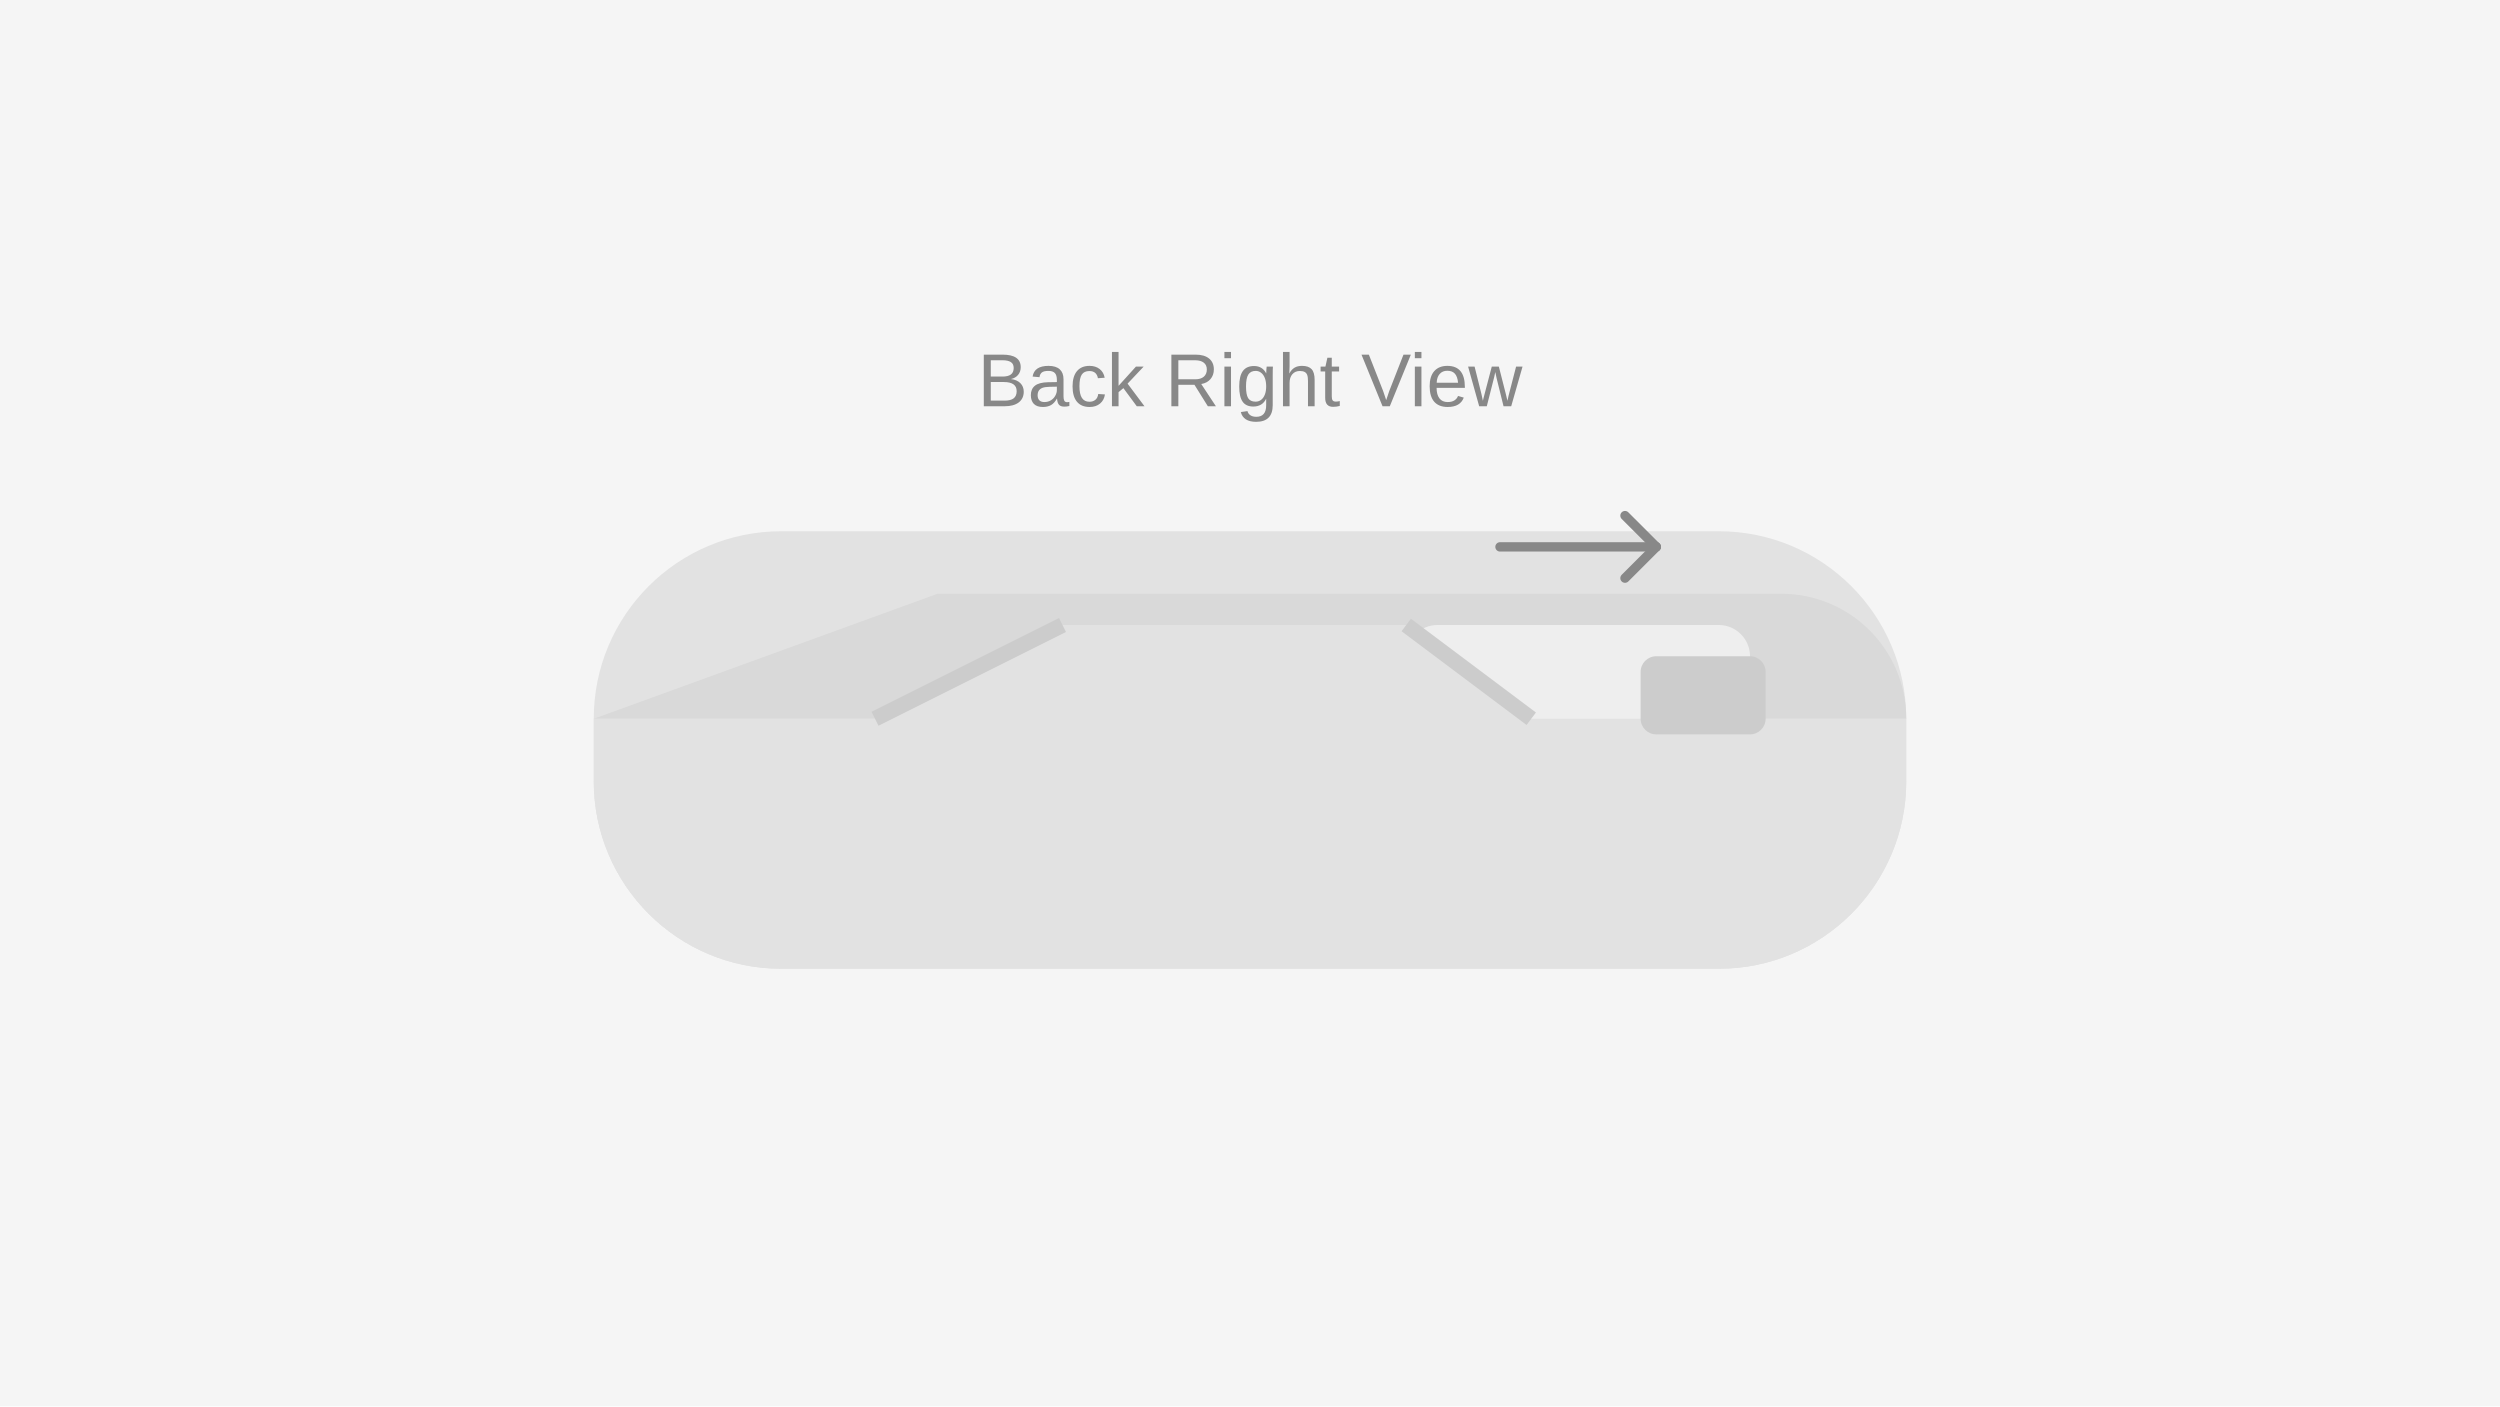
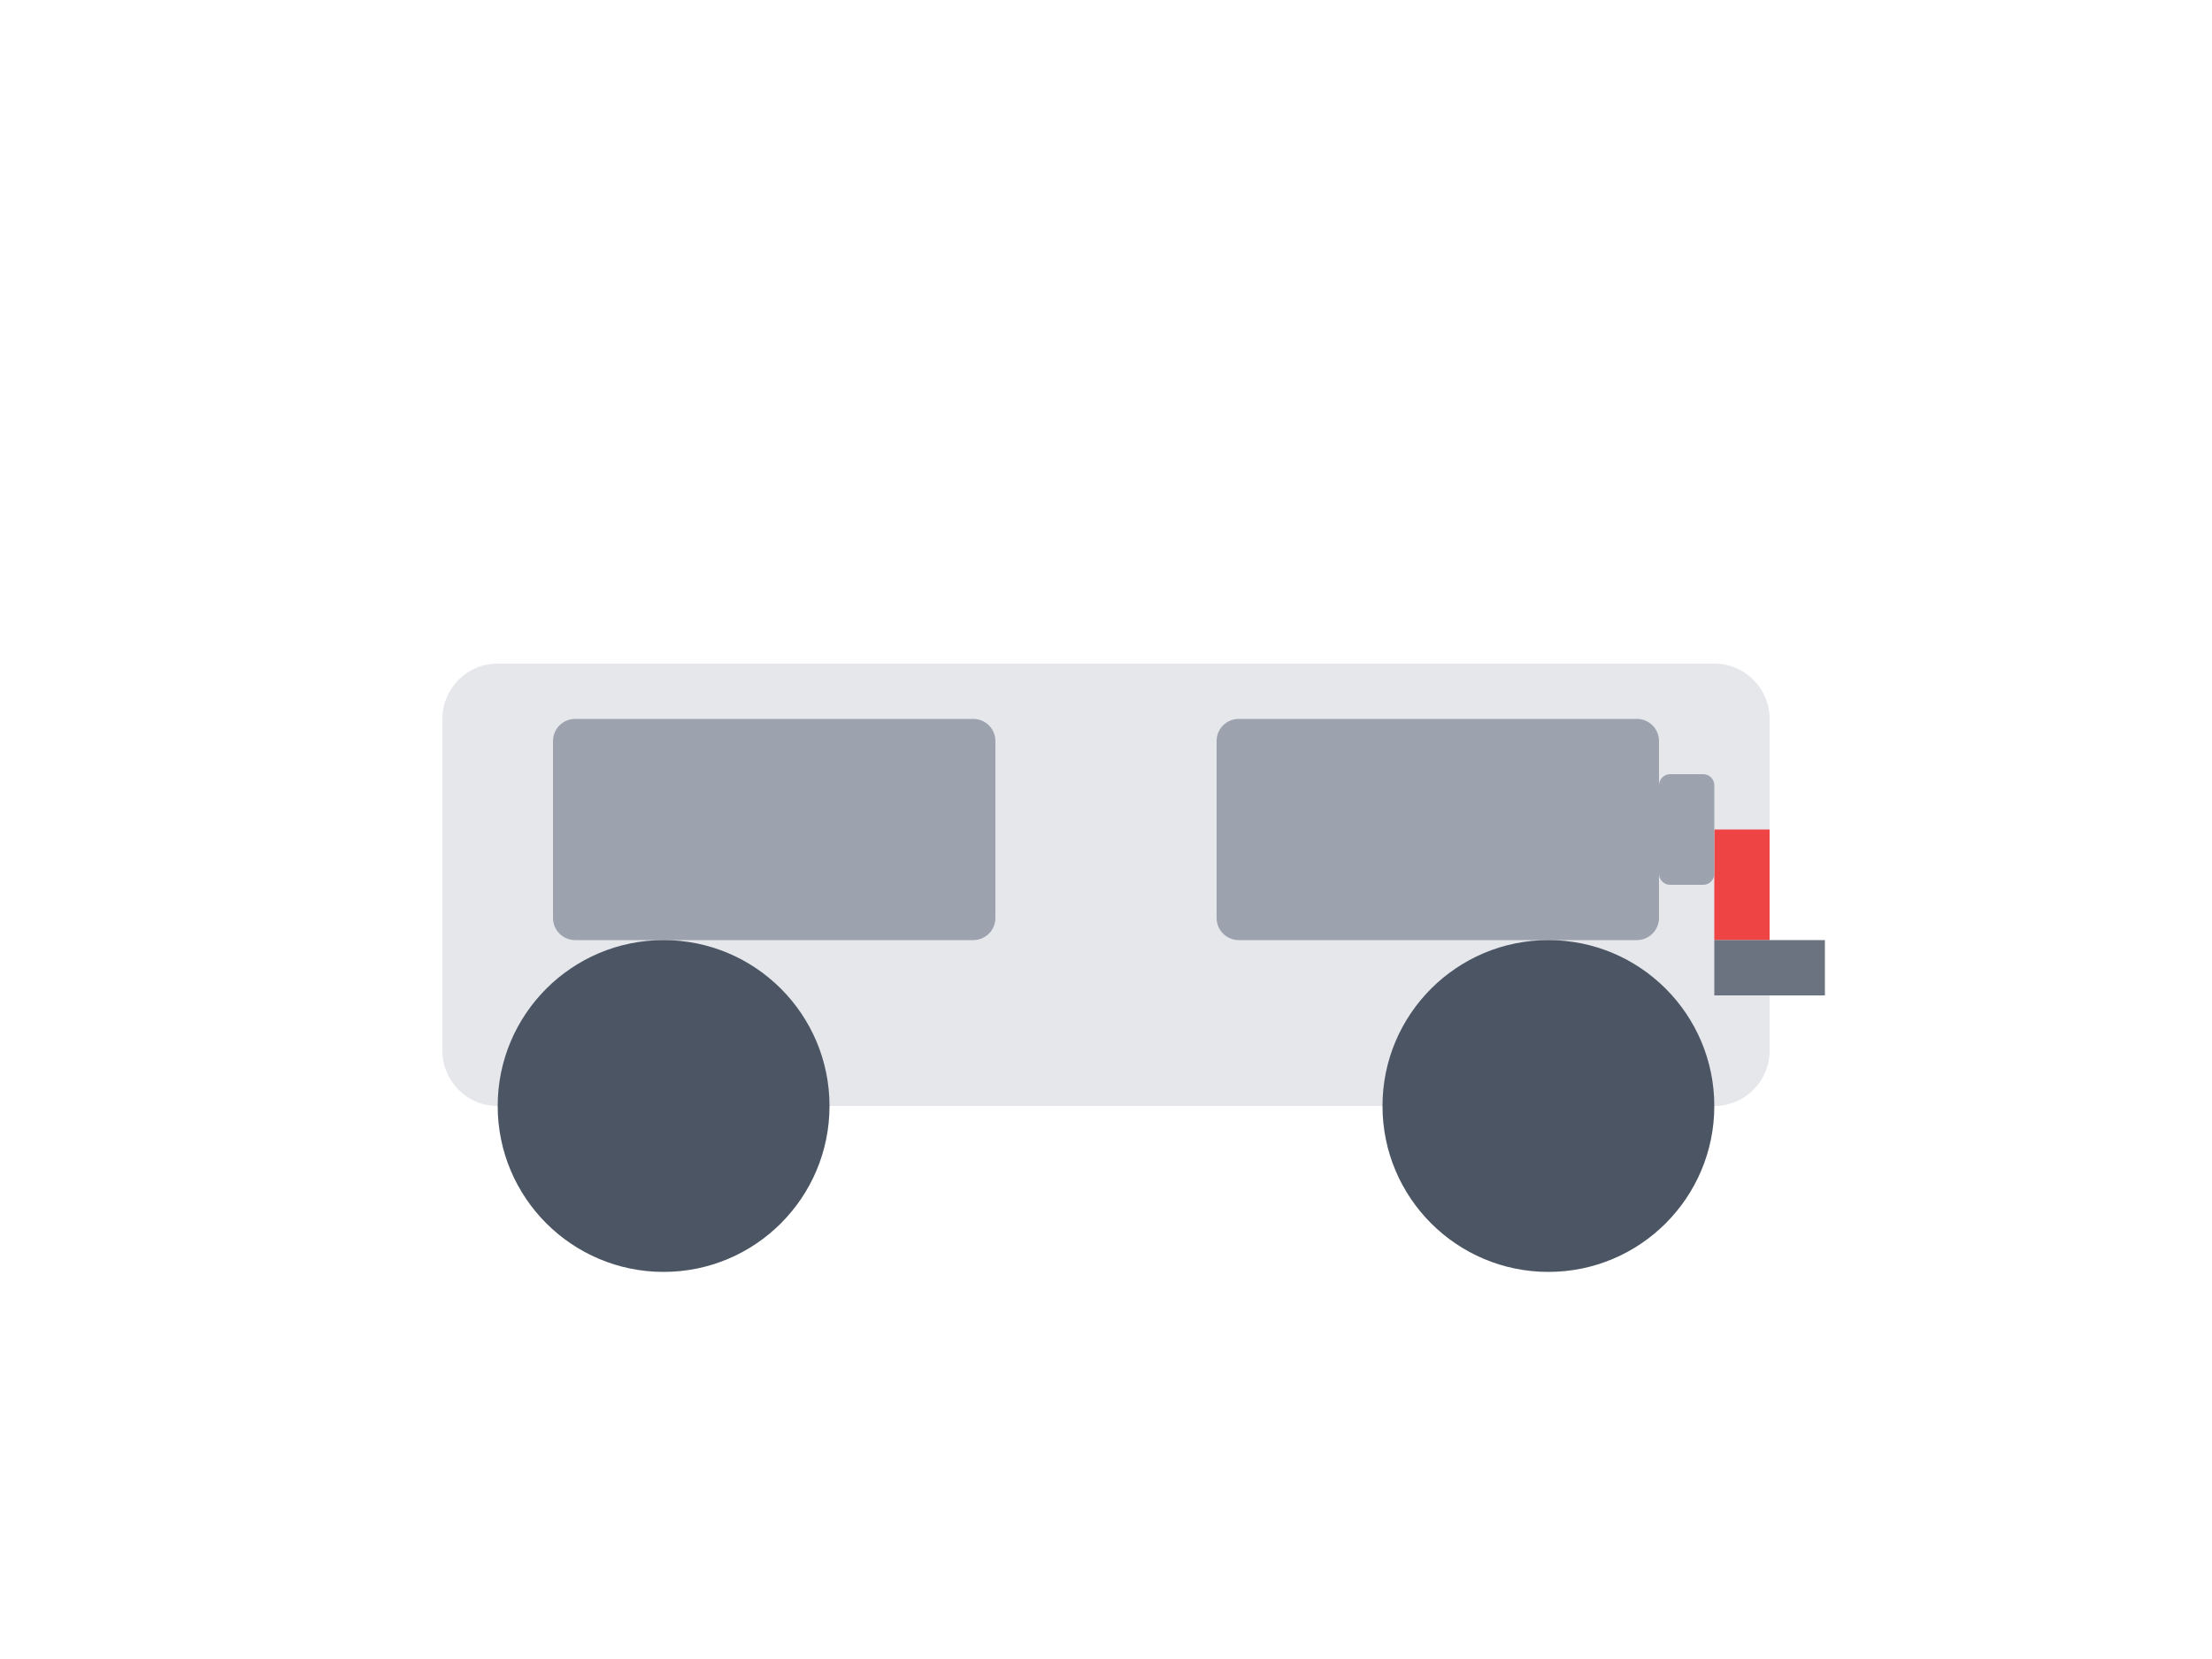
- <svg xmlns="http://www.w3.org/2000/svg" width="800" height="450" viewBox="0 0 800 450" fill="none">
-   <rect width="800" height="450" fill="#F5F5F5" />
-   <path d="M550 310H250C216.863 310 190 283.137 190 250V230C190 196.863 216.863 170 250 170H550C583.137 170 610 196.863 610 230V250C610 283.137 583.137 310 550 310Z" fill="#E2E2E2" />
-   <rect x="210" y="260" width="80" height="30" rx="15" fill="#D9D9D9" />
-   <rect x="510" y="260" width="80" height="30" rx="15" fill="#D9D9D9" />
-   <path d="M610 230C610 207.909 592.091 190 570 190H300L190 230H610Z" fill="#D9D9D9" />
-   <rect x="450" y="200" width="110" height="60" rx="10" fill="#EEEEEE" />
-   <path d="M610 230H490L450 200H340L280 230H190V250C190 283.137 216.863 310 250 310H550C583.137 310 610 283.137 610 250V230Z" fill="#E2E2E2" />
-   <path d="M490 230L450 200" stroke="#CCCCCC" stroke-width="5" />
-   <path d="M340 200L280 230" stroke="#CCCCCC" stroke-width="5" />
-   <rect x="525" y="210" width="40" height="25" rx="5" fill="#CCCCCC" />
-   <text x="400" y="130" font-family="Arial" font-size="24" fill="#888888" text-anchor="middle">Back Right View</text>
-   <path d="M530 175L480 175" stroke="#888888" stroke-width="3" stroke-linecap="round" />
-   <path d="M530 175L520 165" stroke="#888888" stroke-width="3" stroke-linecap="round" />
-   <path d="M530 175L520 185" stroke="#888888" stroke-width="3" stroke-linecap="round" />
+ <svg xmlns="http://www.w3.org/2000/svg" width="200" height="150" viewBox="0 0 200 150" fill="none">
+   <rect x="40" y="60" width="120" height="40" rx="5" fill="#E5E7EB" />
+   <rect x="50" y="65" width="40" height="20" rx="2" fill="#9CA3AF" />
+   <rect x="110" y="65" width="40" height="20" rx="2" fill="#9CA3AF" />
+   <circle cx="60" cy="100" r="15" fill="#4B5563" />
+   <circle cx="140" cy="100" r="15" fill="#4B5563" />
+   <rect x="155" y="75" width="5" height="10" fill="#EF4444" />
+   <rect x="155" y="85" width="10" height="5" fill="#6B7280" />
+   <rect x="150" y="70" width="5" height="10" rx="1" fill="#9CA3AF" />
</svg>
